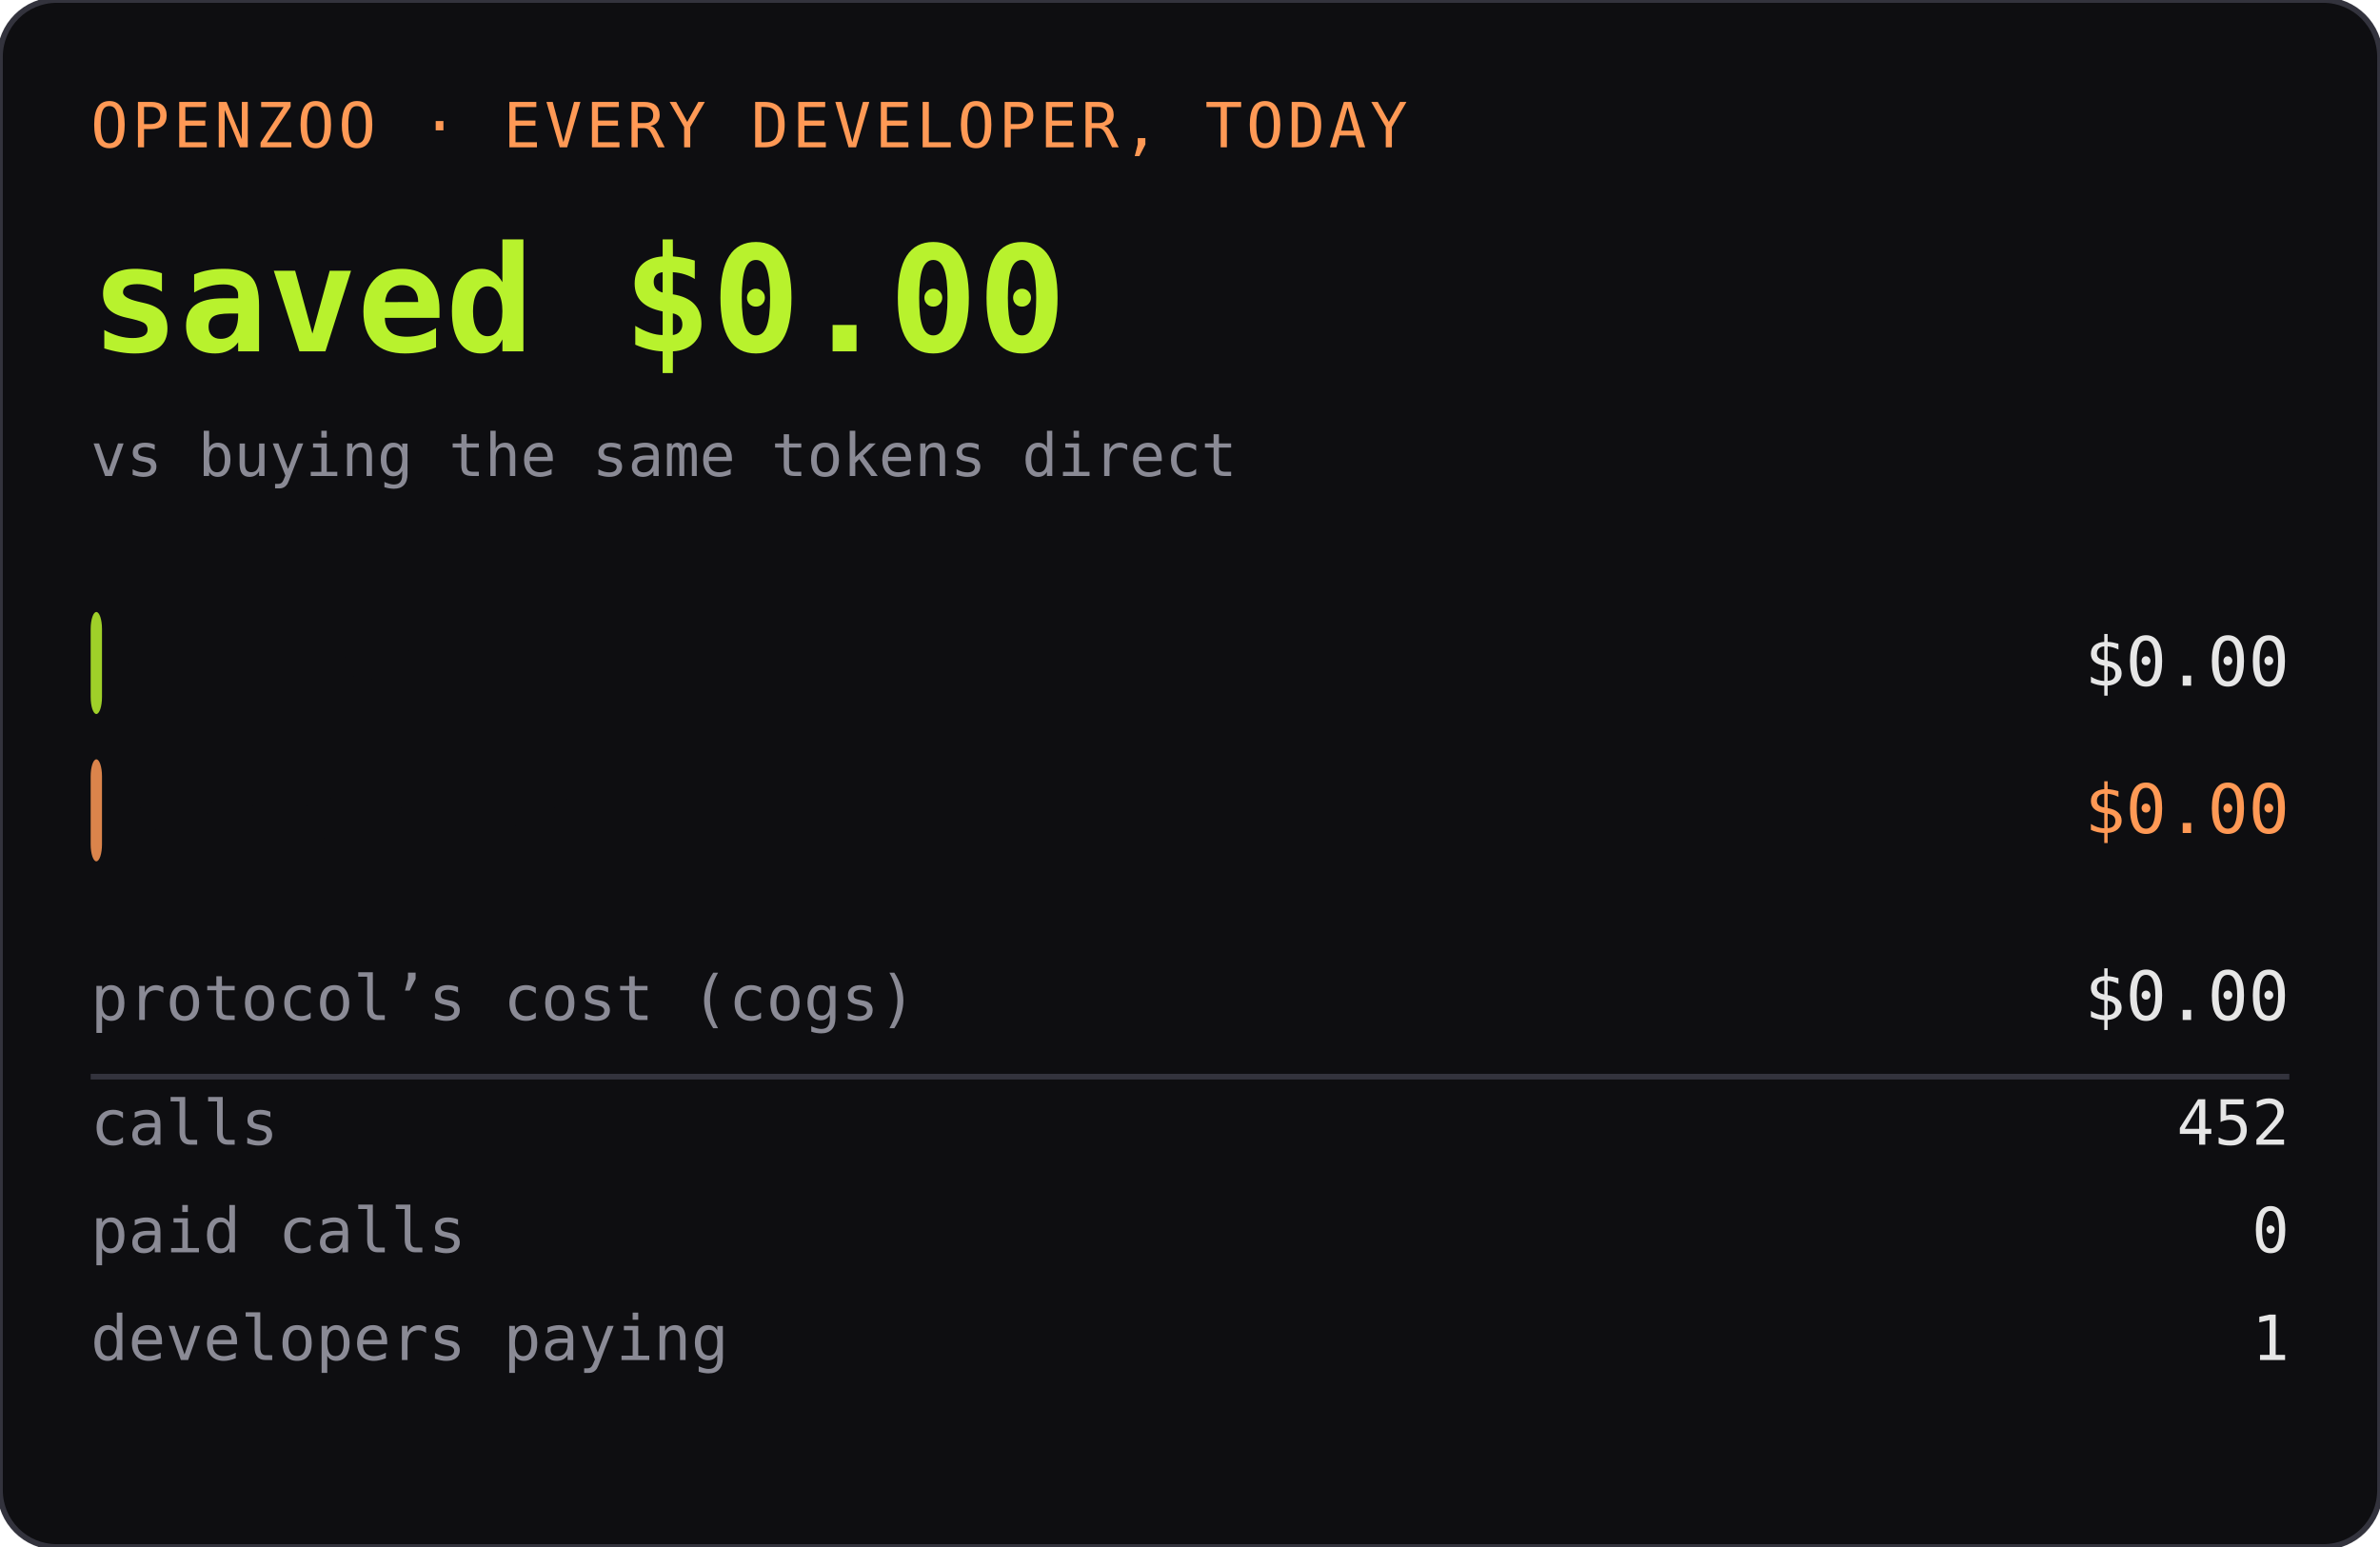
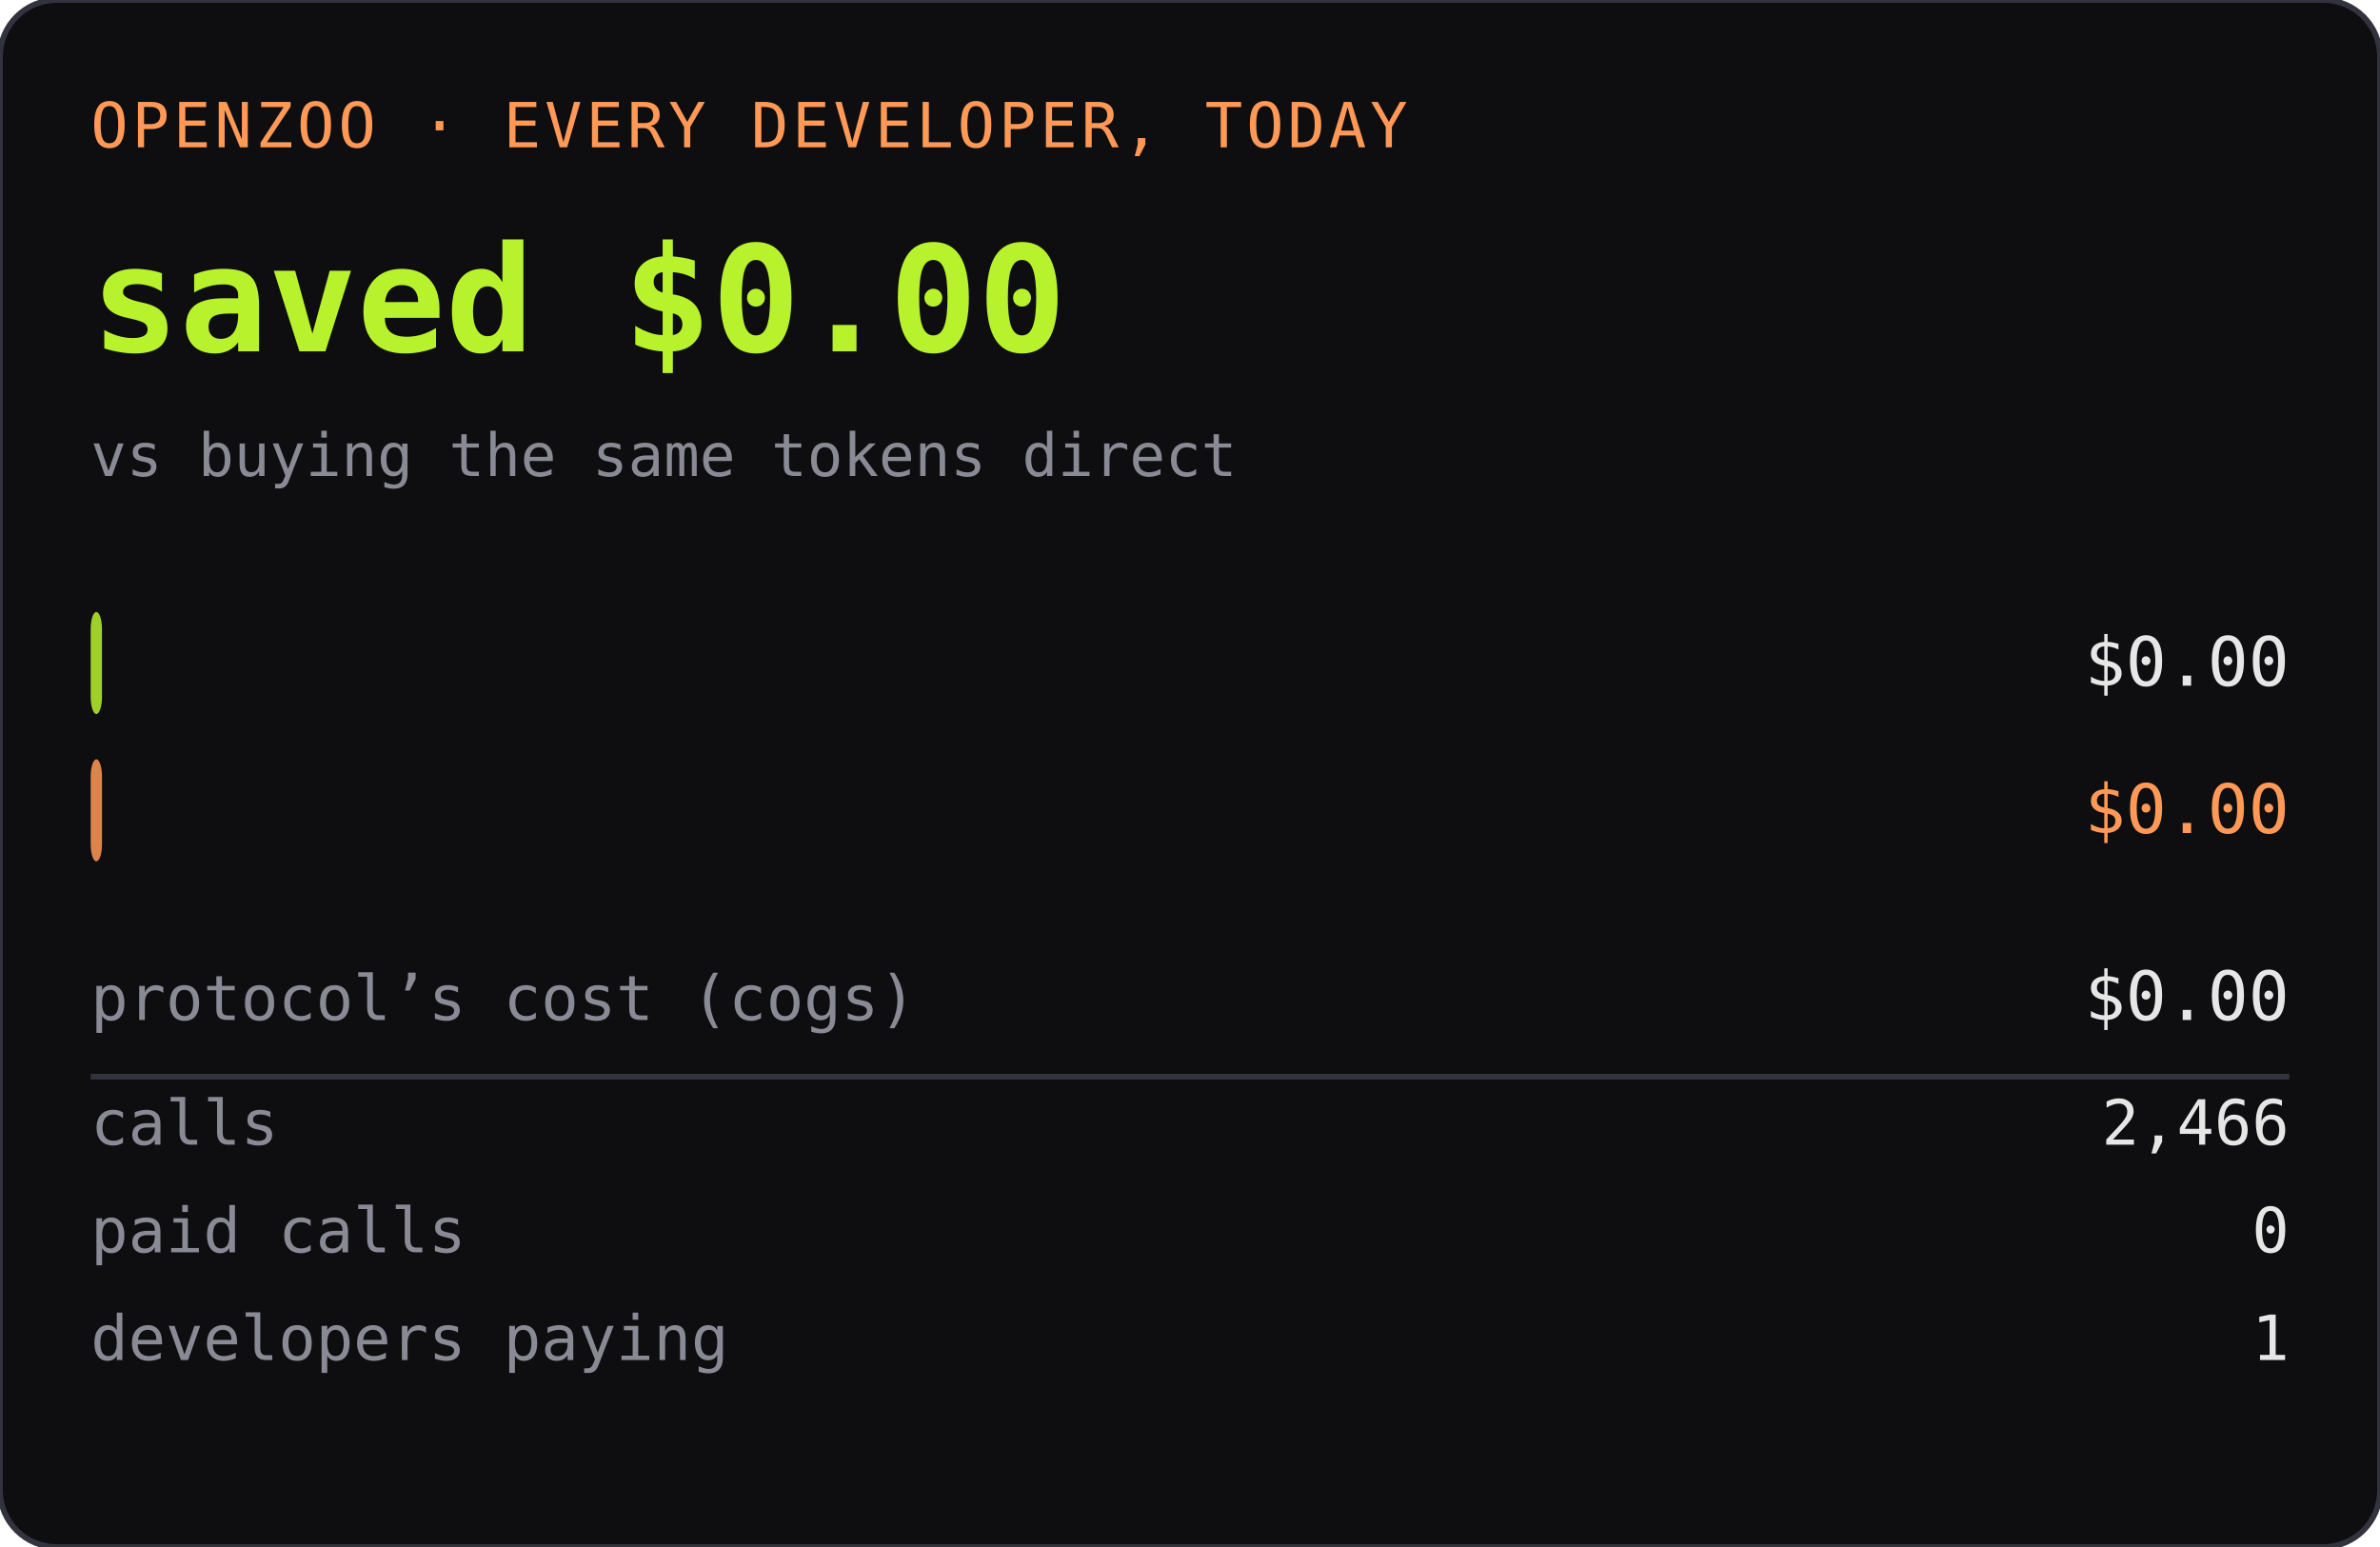
<svg xmlns="http://www.w3.org/2000/svg" width="420" height="273" role="img" aria-label="OPENZOO · EVERY DEVELOPER, TODAY">
  <rect width="420" height="273" rx="10" fill="#0e0e11" />
  <rect width="420" height="273" rx="10" fill="none" stroke="#33333d" />
  <text x="16" y="26" font-family="ui-monospace,SFMono-Regular,Menlo,monospace" font-size="11" fill="#ff9955" letter-spacing="0.06em">OPENZOO · EVERY DEVELOPER, TODAY</text>
  <text x="16" y="62" font-family="ui-monospace,SFMono-Regular,Menlo,monospace" font-size="26" font-weight="600" fill="#b8f22d">saved $0.00</text>
  <text x="404" y="62" text-anchor="end" font-family="ui-monospace,SFMono-Regular,Menlo,monospace" font-size="26" font-weight="600" fill="#b8f22d" />
  <text x="16" y="84" font-family="ui-monospace,SFMono-Regular,Menlo,monospace" font-size="10.5" fill="#8a8a95">vs buying the same tokens direct</text>
  <rect x="16" y="108" width="2" height="18" rx="3" fill="#b8f22d" opacity="0.85" />
  <text x="22" y="121" font-family="ui-monospace,SFMono-Regular,Menlo,monospace" font-size="11" fill="#0e0e11" font-weight="600">dev spent</text>
  <text x="404" y="121" text-anchor="end" font-family="ui-monospace,SFMono-Regular,Menlo,monospace" font-size="12" fill="#e6e6e6">$0.00</text>
  <rect x="16" y="134" width="2" height="18" rx="3" fill="#ff9955" opacity="0.85" />
  <text x="22" y="147" font-family="ui-monospace,SFMono-Regular,Menlo,monospace" font-size="11" fill="#0e0e11" font-weight="600">buying direct</text>
  <text x="404" y="147" text-anchor="end" font-family="ui-monospace,SFMono-Regular,Menlo,monospace" font-size="12" fill="#ff9955">$0.00</text>
  <text x="16" y="180" font-family="ui-monospace,SFMono-Regular,Menlo,monospace" font-size="11" fill="#8a8a95">protocol’s cost (cogs)</text>
  <text x="404" y="180" text-anchor="end" font-family="ui-monospace,SFMono-Regular,Menlo,monospace" font-size="12" fill="#e6e6e6">$0.00</text>
  <line x1="16" y1="190" x2="404" y2="190" stroke="#33333d" />
  <text x="16" y="202" font-family="ui-monospace,SFMono-Regular,Menlo,monospace" font-size="11" fill="#8a8a95">calls</text>
-   <text x="404" y="202" text-anchor="end" font-family="ui-monospace,SFMono-Regular,Menlo,monospace" font-size="11" fill="#e6e6e6">452</text>
+   <text x="404" y="202" text-anchor="end" font-family="ui-monospace,SFMono-Regular,Menlo,monospace" font-size="11" fill="#e6e6e6">2,466</text>
  <text x="16" y="221" font-family="ui-monospace,SFMono-Regular,Menlo,monospace" font-size="11" fill="#8a8a95">paid calls</text>
  <text x="404" y="221" text-anchor="end" font-family="ui-monospace,SFMono-Regular,Menlo,monospace" font-size="11" fill="#e6e6e6">0</text>
  <text x="16" y="240" font-family="ui-monospace,SFMono-Regular,Menlo,monospace" font-size="11" fill="#8a8a95">developers paying</text>
  <text x="404" y="240" text-anchor="end" font-family="ui-monospace,SFMono-Regular,Menlo,monospace" font-size="11" fill="#e6e6e6">1</text>
</svg>
